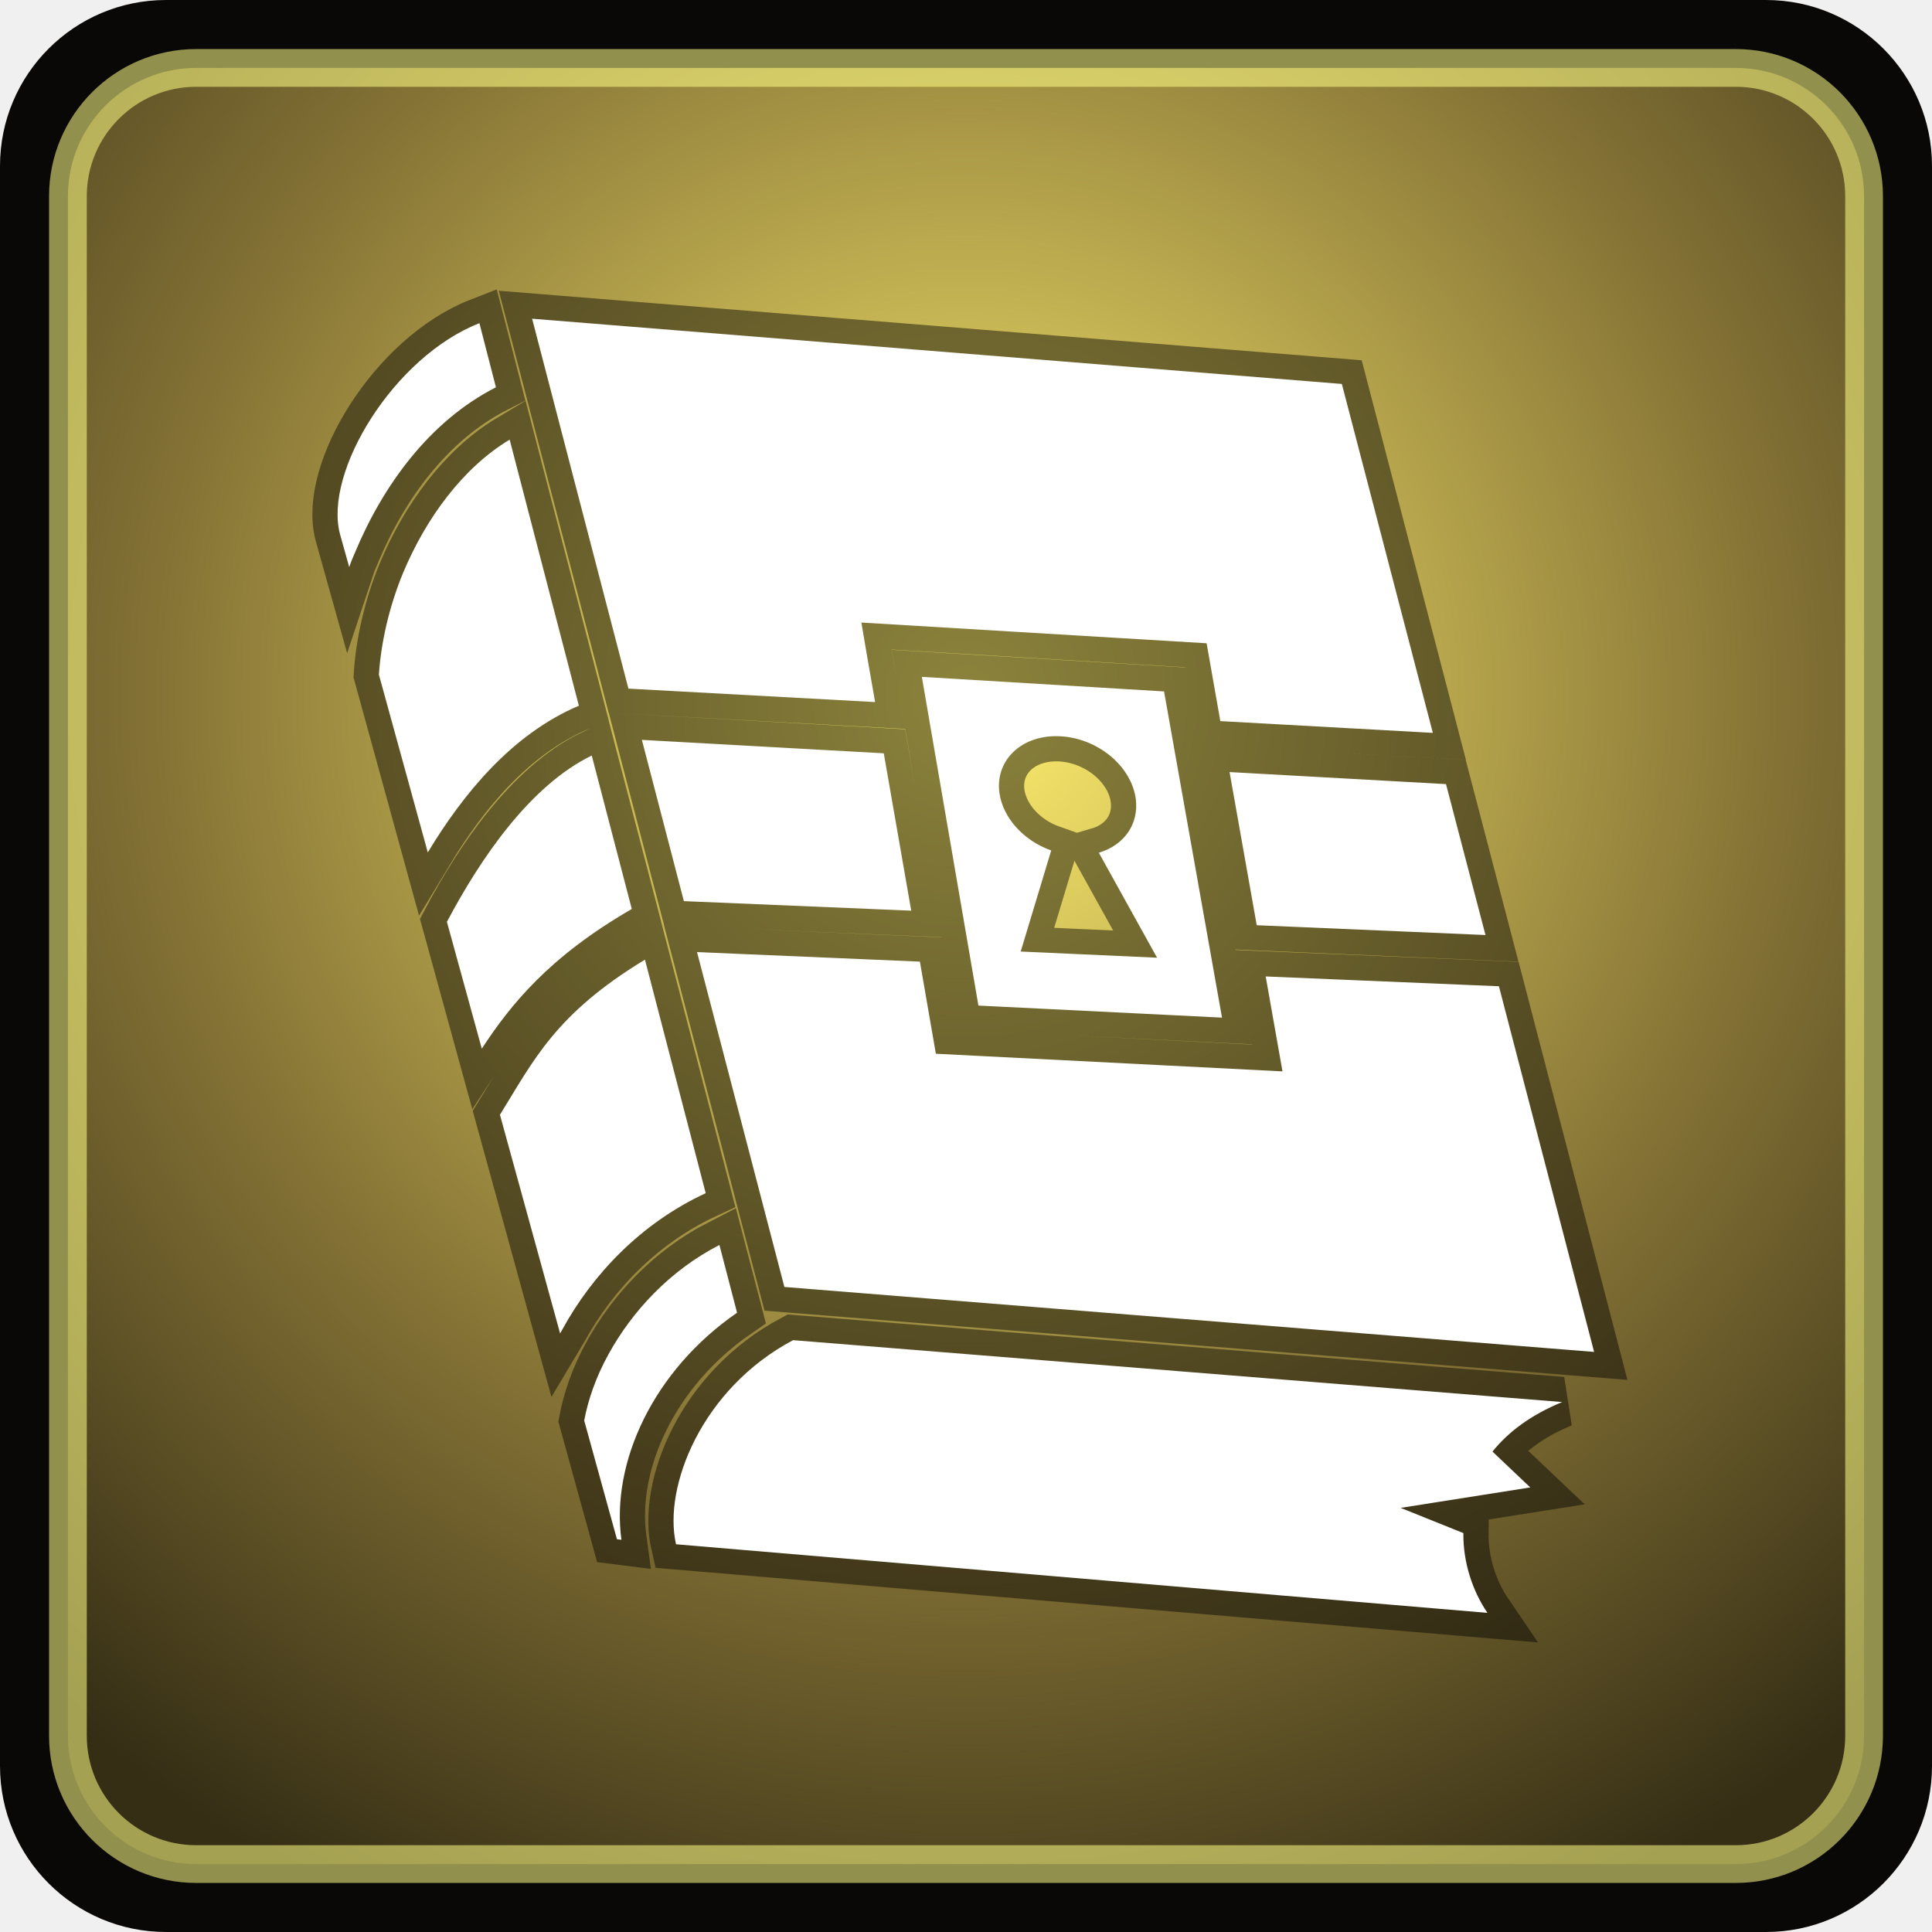
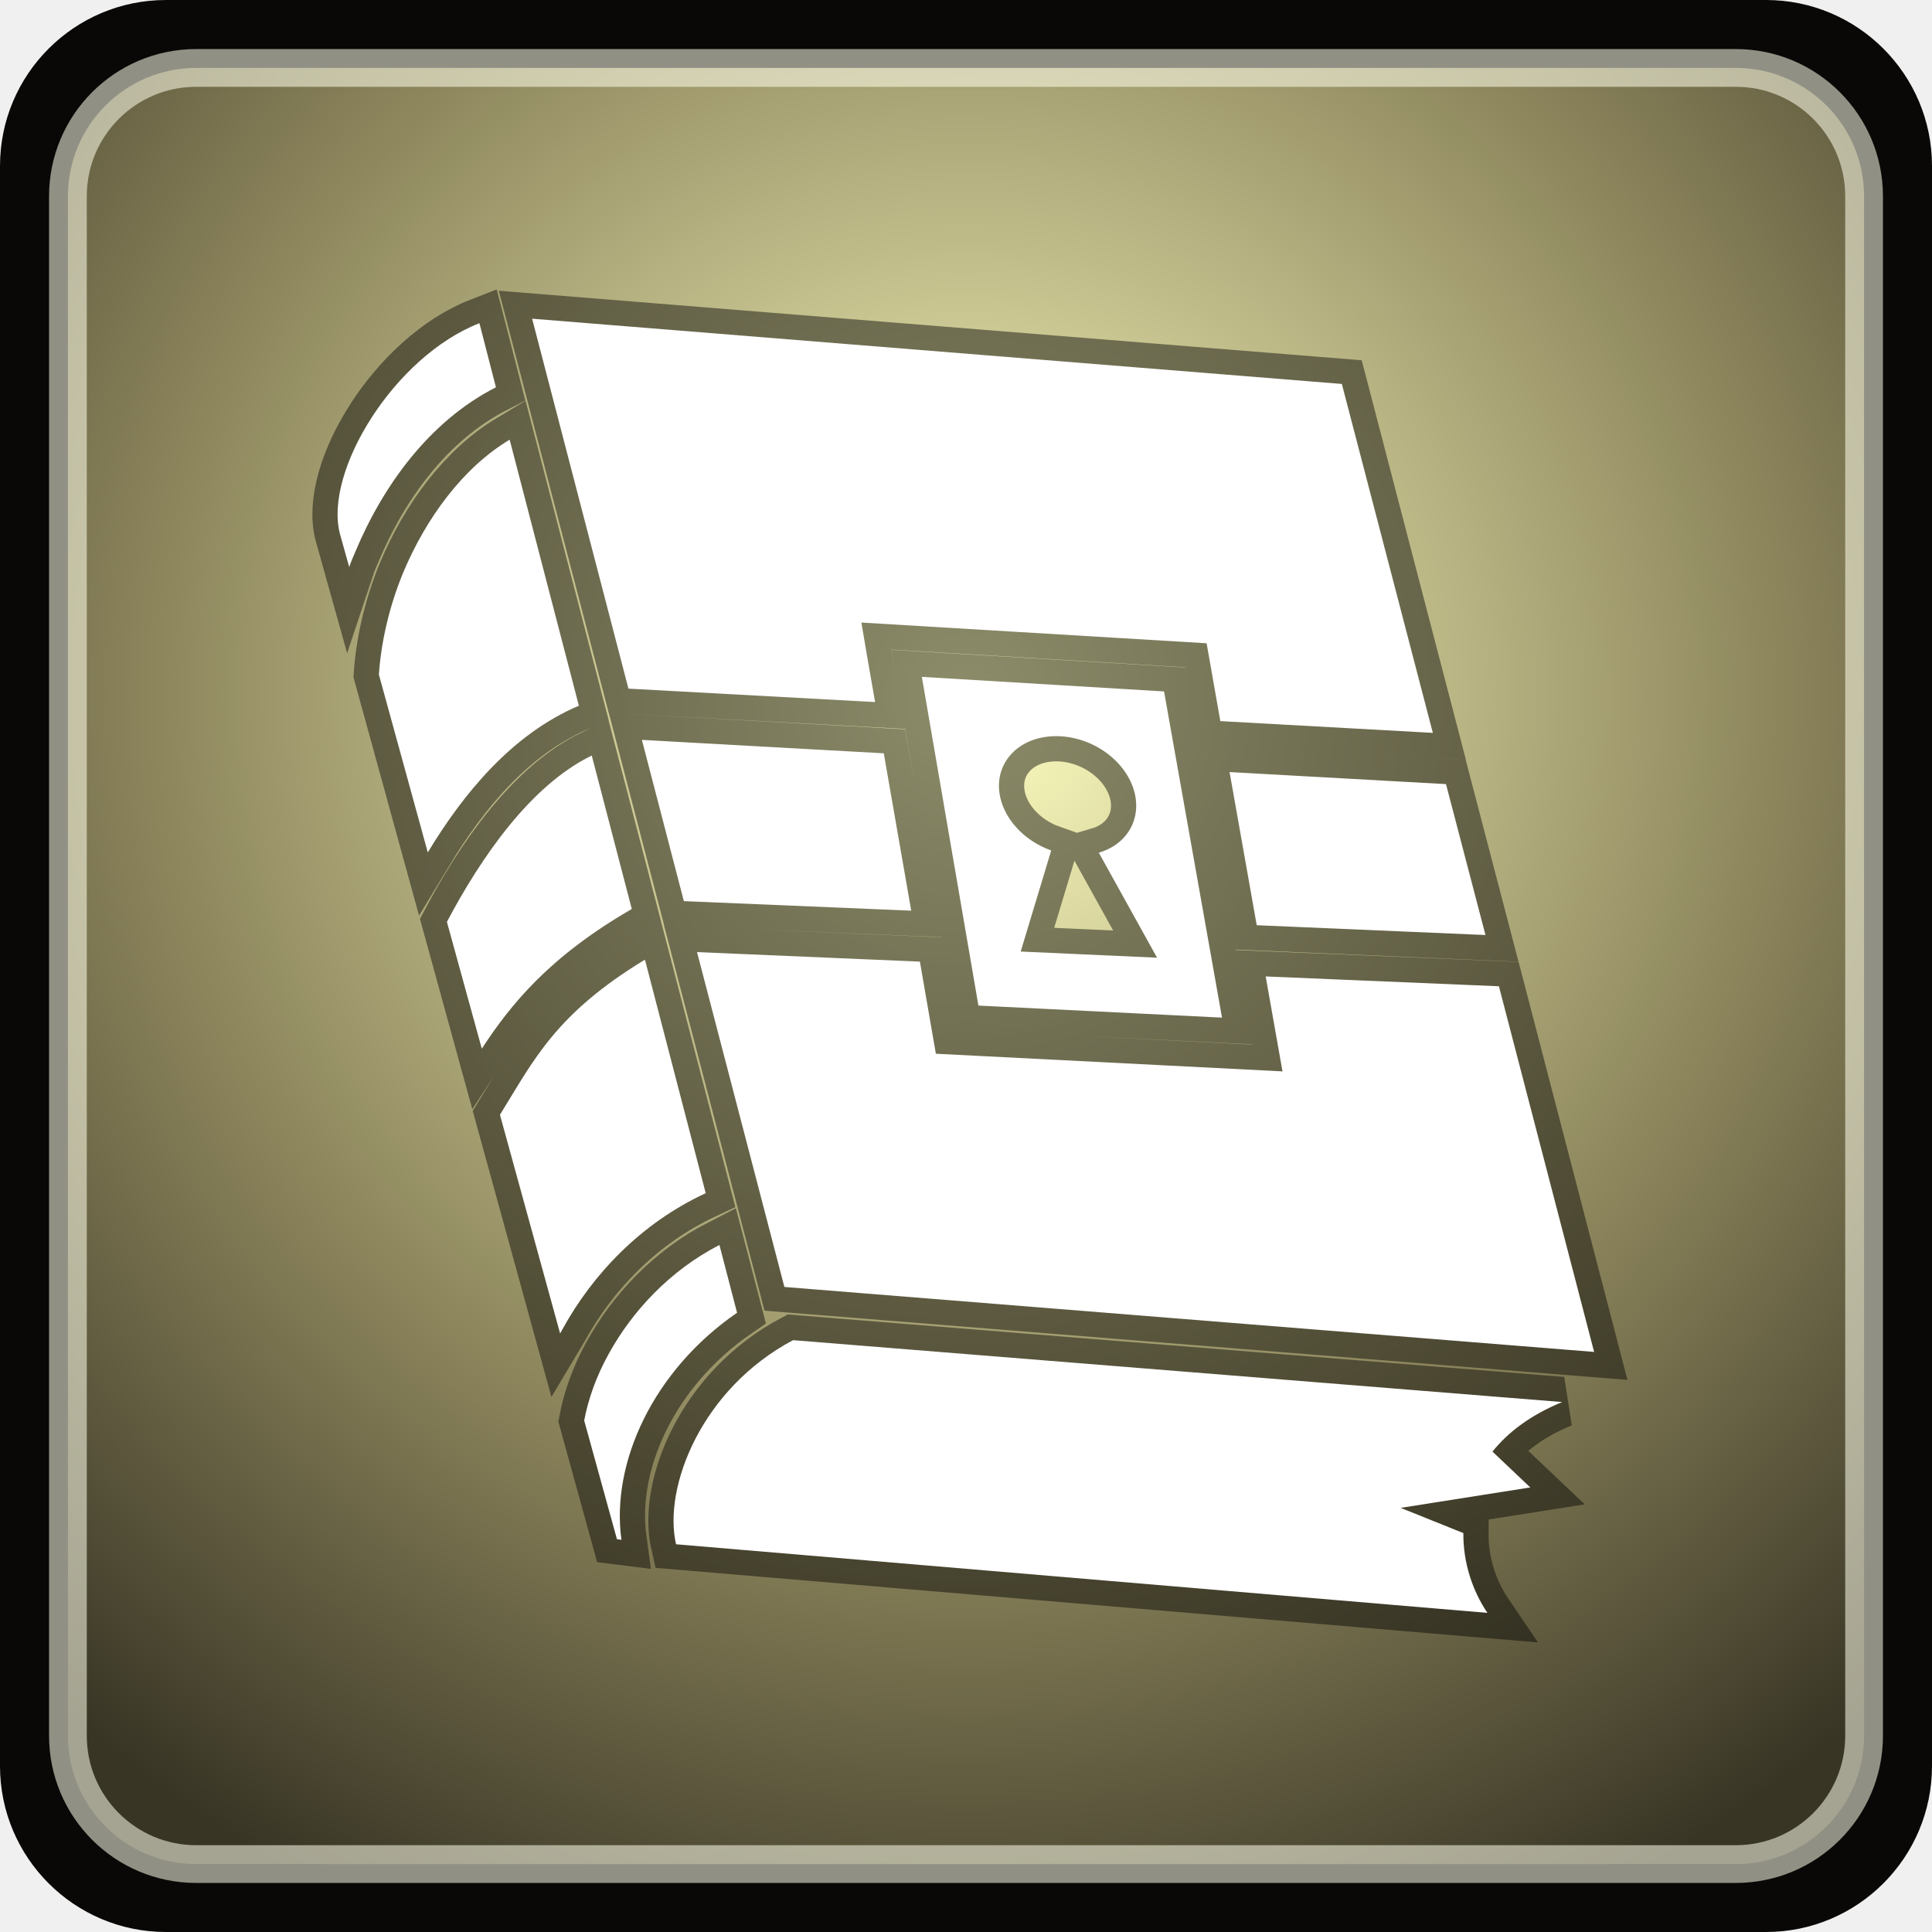
<svg xmlns="http://www.w3.org/2000/svg" viewBox="0 0 512 512">
  <defs>
    <radialGradient id="g" cx="50%" cy="35%" r="75%">
-       <stop offset="0" stop-color="#ffef6e" />
-       <stop offset=".6" stop-color="#847235" />
-       <stop offset="1" stop-color="#352e15" />
+       <stop offset="0" stop-color="#ffffc1" />
+       <stop offset=".6" stop-color="#8c855c" />
+       <stop offset="1" stop-color="#383525" />
    </radialGradient>
  </defs>
  <rect width="512" height="512" rx="44" fill="#0a0806" />
  <rect x="18" y="18" width="476" height="476" rx="34" fill="url(#g)" />
-   <rect x="18" y="18" width="476" height="476" rx="34" fill="none" stroke="#ffff86" stroke-opacity=".55" stroke-width="10" />
+   <rect x="18" y="18" width="476" height="476" rx="34" fill="none" stroke="#ffffeb" stroke-opacity=".55" stroke-width="10" />
  <g transform="translate(66 66) scale(.742)" fill="#fff" stroke="#000" stroke-opacity=".45" stroke-width="18" paint-order="stroke">
    <path d="M101.1 24.88L135.5 157l88.1 4.8-3-17.2-1.9-11.2 123.3 7.4 4.9 27.8 75.9 4.2-32.5-124.62-289.2-23.3zm-18.82 1.6c-30.5 11.9-55.7 53.1-49.8 75.32l3.3 11.8c.6-1.8 1.3-3.5 2.1-5.3 9.9-23.72 26.5-46.82 50.3-58.92l-5.9-22.9zm10.8 41.6c-16.7 10-29.9 28.1-38 47.42-5.2 12.5-8 25.6-8.7 36.5l17.46 63.5c12.8-21.2 30.19-42.3 53.96-52.4L93.08 68.08zM240.3 152.8l20.2 117.4 87 4.3L326.8 158l-86.5-5.2zm46.8 21.2a25.29 20.33 24.87 0 1 2.4 0 25.29 20.33 24.87 0 1 27.2 22.4 25.29 20.33 24.87 0 1-13.2 19.2l20.8 37.5-48.7-2.2 10.9-36.1a25.29 20.33 24.87 0 1-18.5-20.6 25.29 20.33 24.87 0 1 19.1-20.2zm-146.8 1.3l15 57.6 81.2 3.4-9.8-56.2-86.4-4.8zm-17.9 5.6c-21.8 10.6-39.52 36.3-51.73 59.4l12.46 45.3c10.27-15.7 23.97-32.8 53.57-49.9l-14.3-54.8zm227.8 5.9l9.7 54.7 81.7 3.5-14.1-53.9-77.3-4.3zM160 251.1l31.2 119.6 289.2 23.2-34-130.6-83.3-3.5 6 33.9-123.8-6.3-5.7-32.9-79.6-3.4zm-18.6 2.7c-32 19.4-39.7 35.9-51.79 55.4l21.49 78.1c.3-.5.6-1.1.9-1.6 10.6-19.3 27.8-37.7 51.1-48.5l-21.7-83.4zM168 355.7c-17.7 9.1-31.2 23.7-39.6 39-4.5 8.1-7.3 16.3-8.7 23.7l11.7 42.4 1.6.2c-3.8-27.6 11.4-60.5 41.3-81.1l-6.3-24.2zm26.3 34c-32.6 17.3-46.5 52.4-41.8 72.9l289.8 24.5c-5.3-7.8-8.7-17.9-8.6-28.5l-22.4-9 46.3-7.3-13.5-12.8c5.6-7 13.7-13.1 24.9-17.7l-274.7-22.1z" />
  </g>
</svg>
